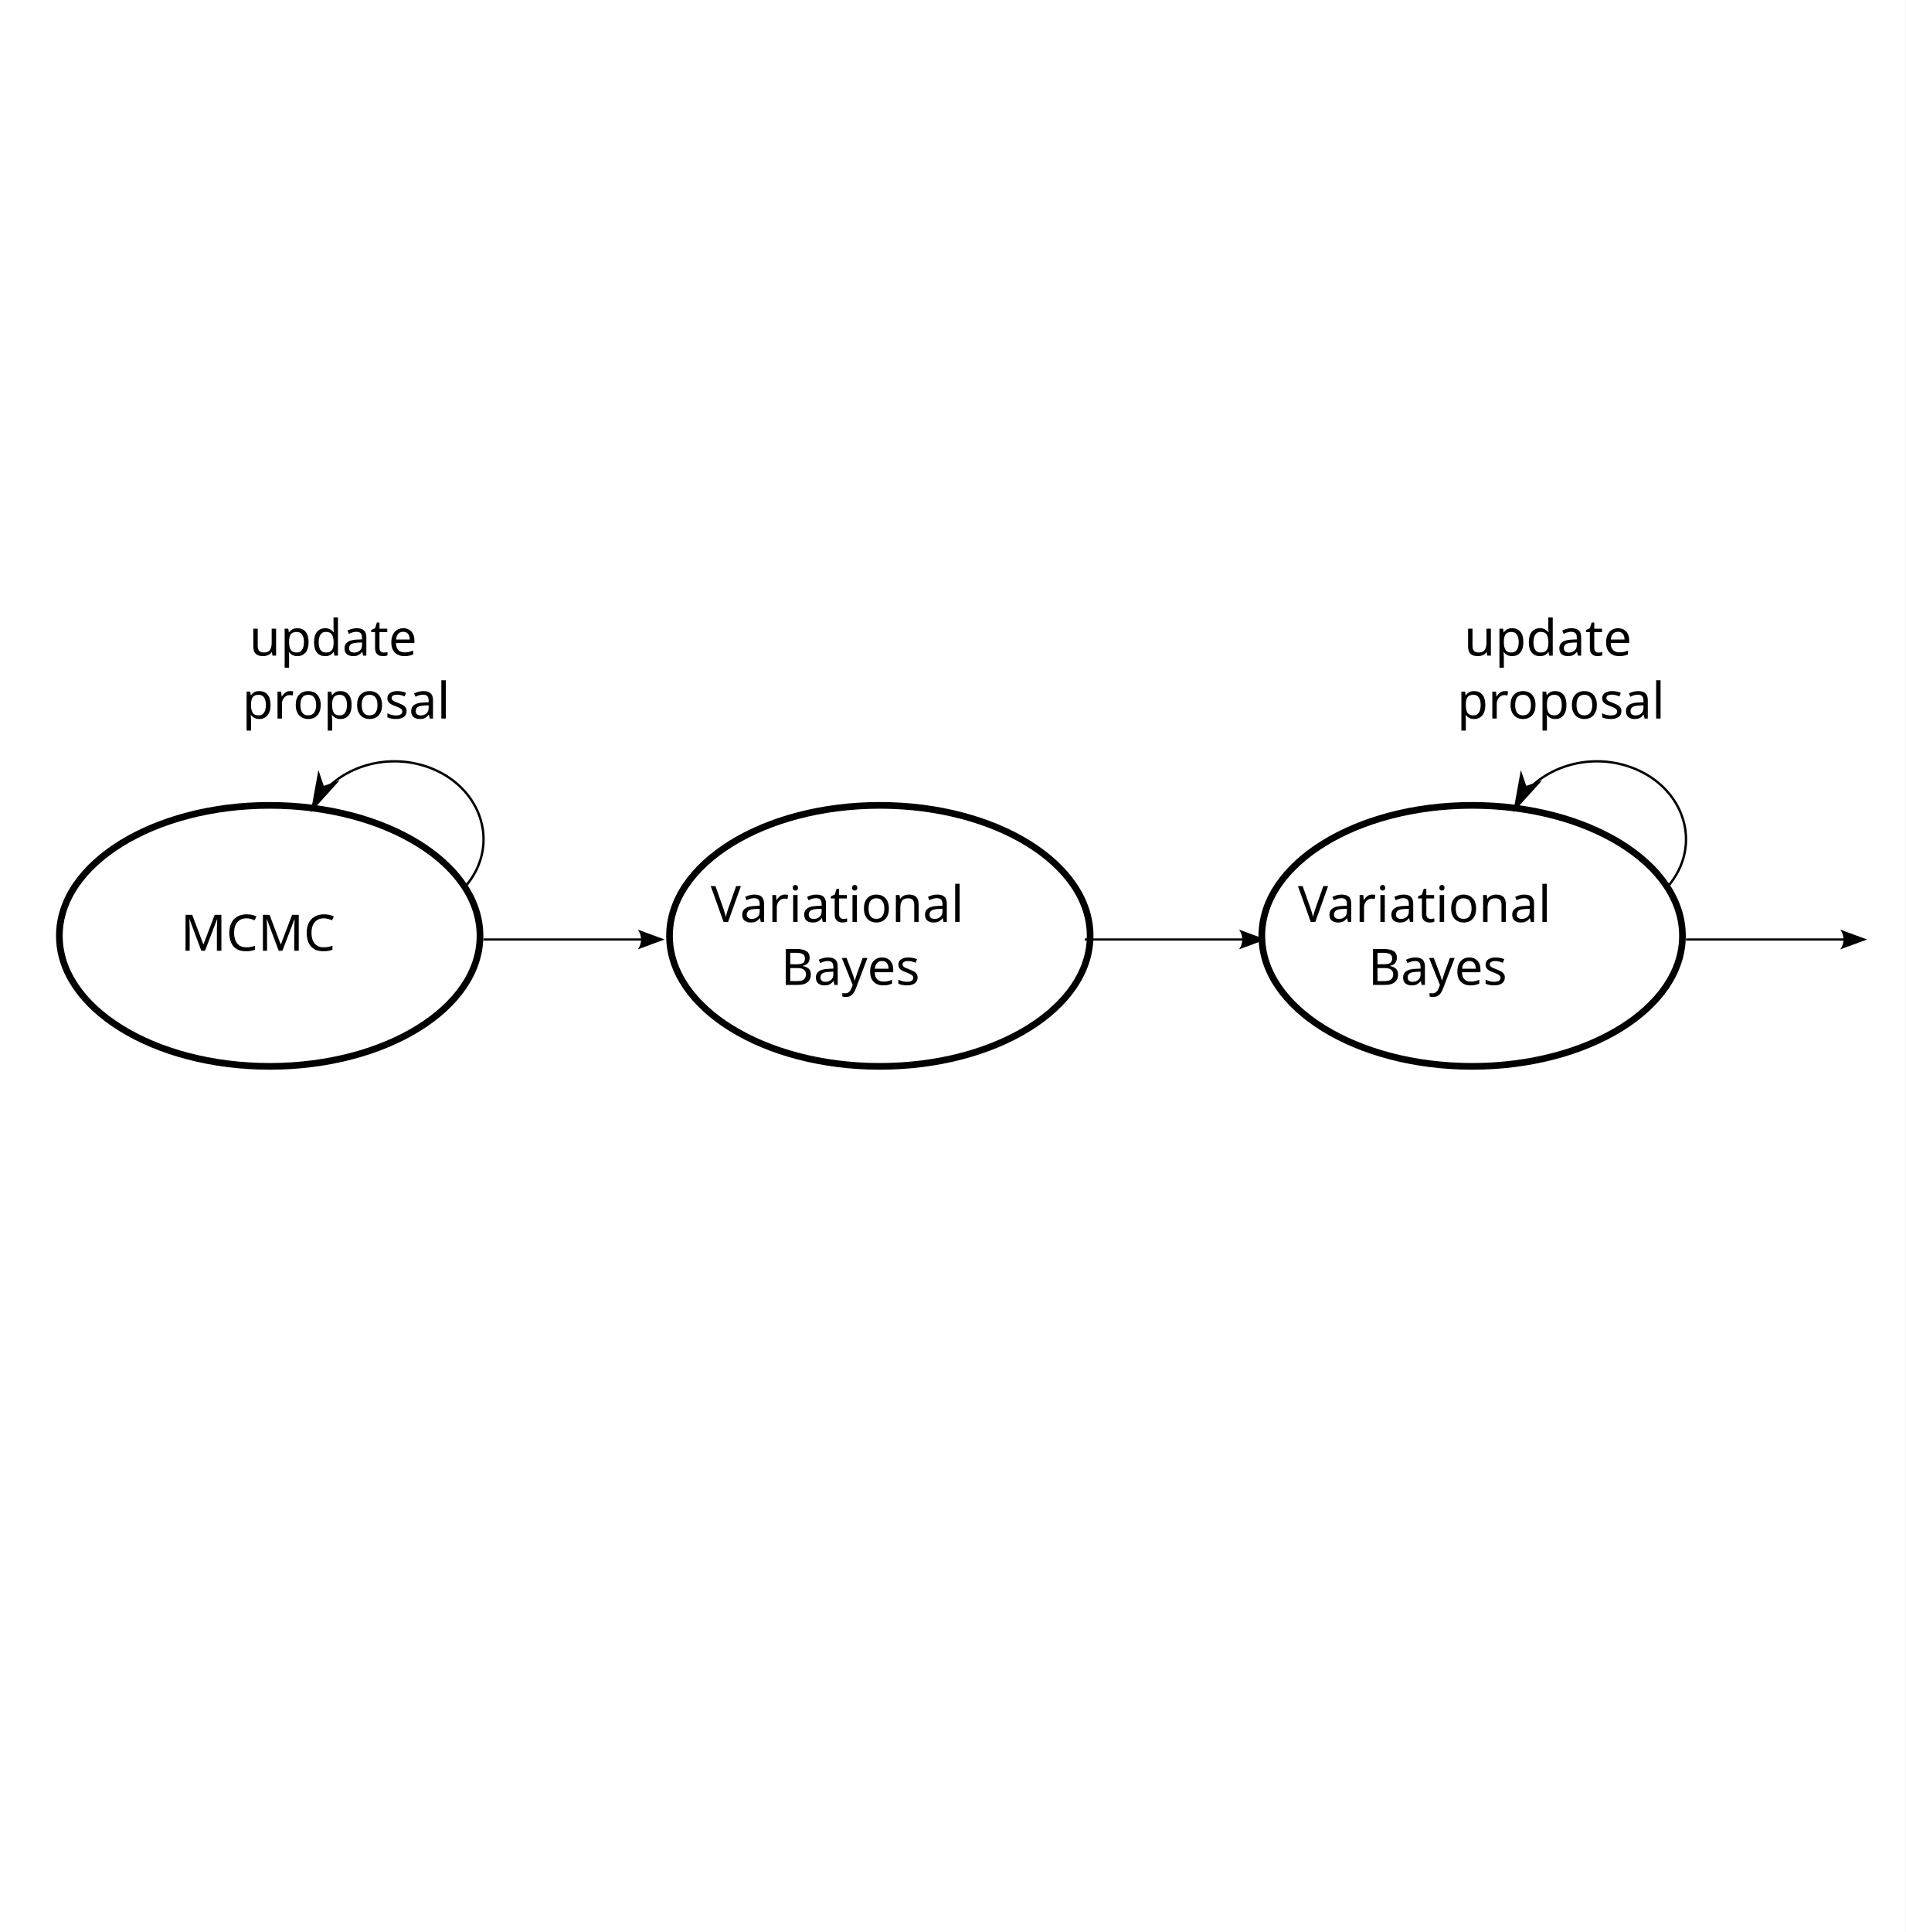
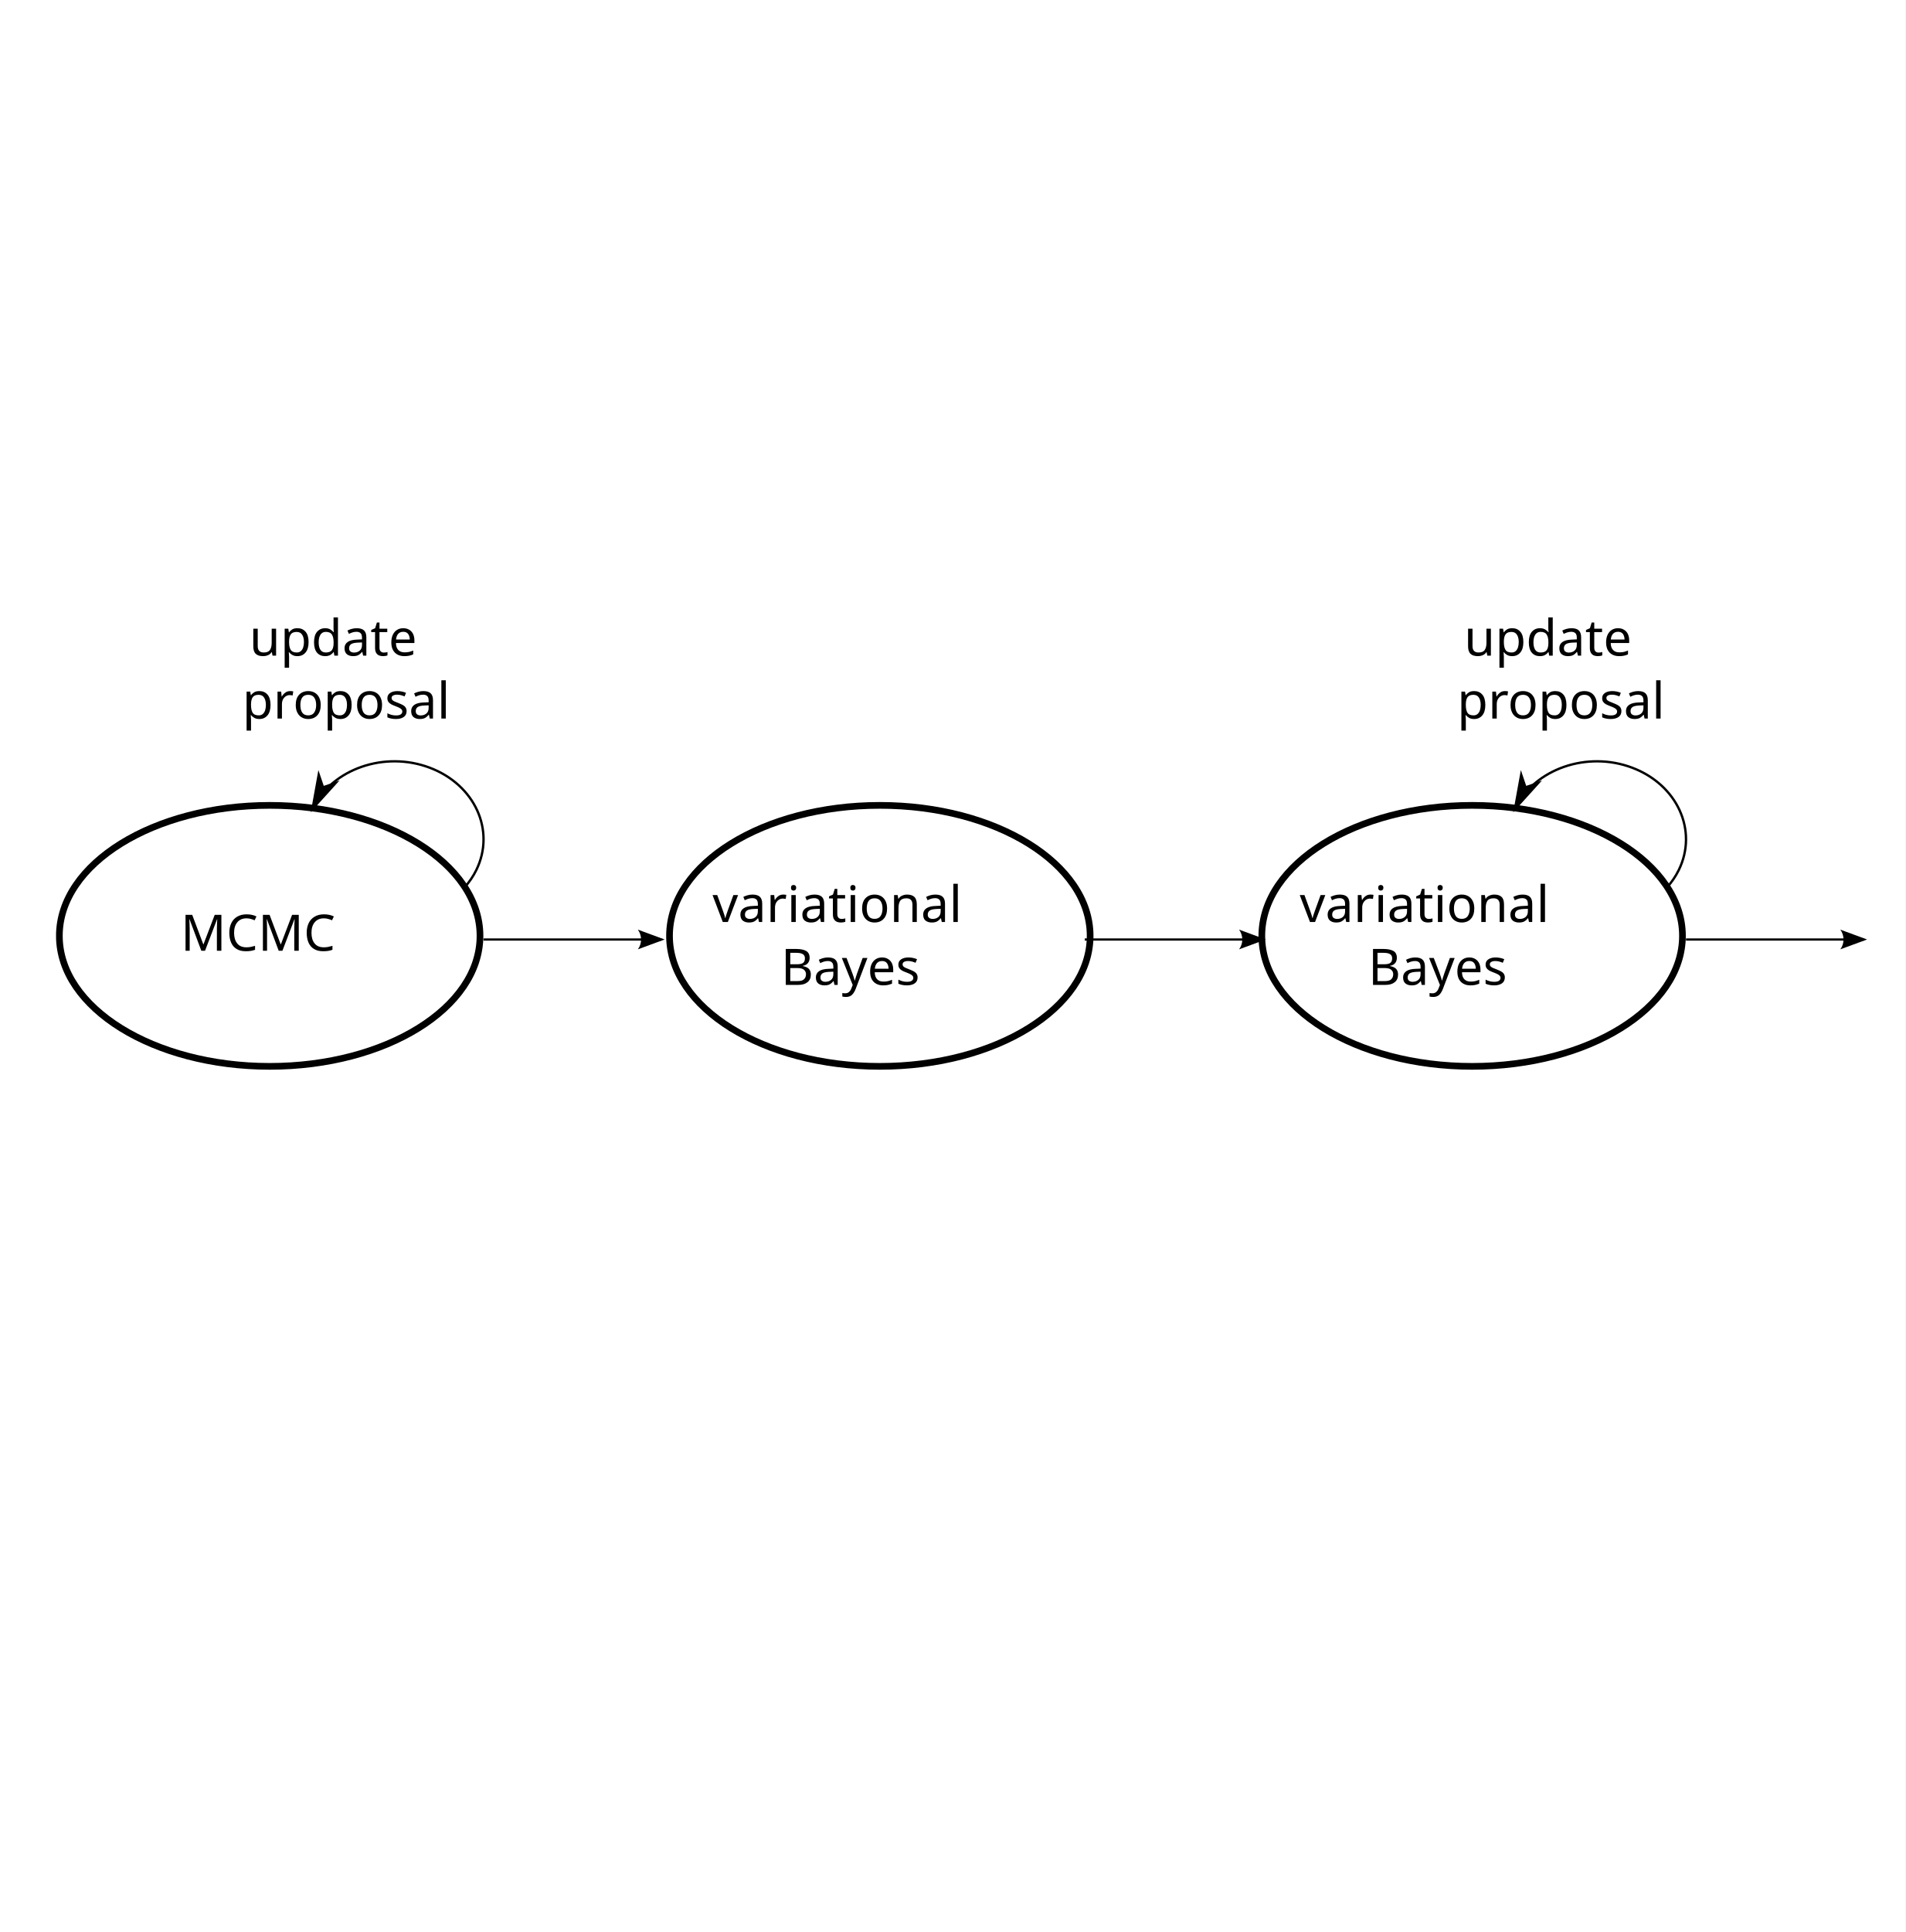
<svg xmlns="http://www.w3.org/2000/svg" id="svg2" version="1.1" width="530.521" height="537.764" xml:space="preserve">
  <defs id="defs6">
    <clipPath clipPathUnits="userSpaceOnUse" id="clipPath24">
      <path d="m 119.055,659.428 416.697,0 0,98.271 -416.697,0 0,-98.271 z" id="path26" />
    </clipPath>
    <clipPath clipPathUnits="userSpaceOnUse" id="clipPath140">
      <path d="m 119.055,513.342 416.701,0 0,96.283 -416.701,0 0,-96.283 z" id="path142" />
    </clipPath>
    <clipPath id="clipPath3890" clipPathUnits="userSpaceOnUse">
      <path id="path3892" d="m 28.3,354 158.8,0 0,107.8 -158.8,0 0,-107.8 z" />
    </clipPath>
    <clipPath id="clipPath3940" clipPathUnits="userSpaceOnUse">
      <path id="path3942" d="m 275,354 158.8,0 0,107.8 -158.8,0 0,-107.8 z" />
    </clipPath>
    <clipPath id="clipPath3954" clipPathUnits="userSpaceOnUse">
      <path id="path3956" d="m 521.6,354 158.8,0 0,107.8 -158.8,0 0,-107.8 z" />
    </clipPath>
  </defs>
  <g id="g10" transform="matrix(1.25,0,0,-1.25,-418.5677,1590.472)">
    <path d="m 334.854,1272.377 424.417,0 0,-430.211 -424.417,0 0,430.211 z" style="fill:#ffffff;fill-opacity:1;fill-rule:evenodd;stroke:none" id="path4402" />
    <g id="g20" transform="matrix(0.9820324,0,0,0.9820324,230.4239,385.2015)">
      <g id="g22" clip-path="url(#clipPath24)">
        <g id="g28" transform="translate(215.2107,691.2007)">
          <path d="m 0,0 c 0,-16.34 -21.357,-29.591 -47.702,-29.591 -26.345,0 -47.704,13.251 -47.704,29.591 0,16.343 21.359,29.591 47.704,29.591 C -21.357,29.591 0,16.343 0,0 z" style="fill:none;stroke:#000000;stroke-width:1.515;stroke-linecap:square;stroke-linejoin:bevel;stroke-miterlimit:4;stroke-opacity:1;stroke-dasharray:none" id="path30" />
        </g>
        <g id="g32" transform="translate(353.5954,691.2007)">
          <path d="m 0,0 c 0,-16.34 -21.356,-29.591 -47.702,-29.591 -26.345,0 -47.701,13.251 -47.701,29.591 0,16.343 21.356,29.591 47.701,29.591 C -21.356,29.591 0,16.343 0,0 z" style="fill:none;stroke:#000000;stroke-width:1.515;stroke-linecap:square;stroke-linejoin:bevel;stroke-miterlimit:4;stroke-opacity:1;stroke-dasharray:none" id="path34" />
        </g>
        <g id="g36" transform="translate(487.9409,691.2007)">
          <path d="m 0,0 c 0,-16.34 -21.357,-29.591 -47.702,-29.591 -26.345,0 -47.704,13.251 -47.704,29.591 0,16.343 21.359,29.591 47.704,29.591 C -21.357,29.591 0,16.343 0,0 z" style="fill:none;stroke:#000000;stroke-width:1.515;stroke-linecap:square;stroke-linejoin:bevel;stroke-miterlimit:4;stroke-opacity:1;stroke-dasharray:none" id="path38" />
        </g>
        <g id="g40" transform="translate(216.0093,690.3718)">
          <path d="M 0,0 40.404,0" style="fill:none;stroke:#000000;stroke-width:0.505;stroke-linecap:butt;stroke-linejoin:miter;stroke-miterlimit:4;stroke-opacity:1;stroke-dasharray:none" id="path42" />
        </g>
        <g id="g44" transform="translate(251.0154,692.6115)">
          <path d="M 0,0 6.069,-2.232 0,-4.464 C 0.97,-3.147 0.965,-1.342 0,0" style="fill:#000000;fill-opacity:1;fill-rule:evenodd;stroke:none" id="path46" />
        </g>
        <g id="g48" transform="translate(352.3745,690.3718)">
          <path d="M 0,0 40.404,0" style="fill:none;stroke:#000000;stroke-width:0.505;stroke-linecap:butt;stroke-linejoin:miter;stroke-miterlimit:4;stroke-opacity:1;stroke-dasharray:none" id="path50" />
        </g>
        <g id="g52" transform="translate(387.3805,692.6115)">
          <path d="M 0,0 6.069,-2.232 0,-4.464 C 0.97,-3.147 0.965,-1.342 0,0" style="fill:#000000;fill-opacity:1;fill-rule:evenodd;stroke:none" id="path54" />
        </g>
        <g id="g56" transform="translate(177.2501,720.0861)">
          <path d="m 0,0 c 4.412,8.967 16.293,13.11 26.543,9.25 10.248,-3.859 14.981,-14.256 10.572,-23.226 -0.683,-1.39 -1.572,-2.7 -2.637,-3.894" style="fill:none;stroke:#000000;stroke-width:0.534;stroke-linecap:square;stroke-linejoin:bevel;stroke-miterlimit:4;stroke-opacity:1;stroke-dasharray:none" id="path58" />
        </g>
        <g id="g60" transform="translate(179.6074,724.8754)">
          <path d="M 0,0 -0.974,2.858 -2.358,-4.79 2.858,0.974 0,0 z" style="fill:#000000;fill-opacity:1;fill-rule:evenodd;stroke:#000000;stroke-width:0.534;stroke-linecap:butt;stroke-linejoin:miter;stroke-miterlimit:4;stroke-opacity:1;stroke-dasharray:none" id="path62" />
        </g>
        <g id="g64" transform="translate(488.7396,690.3718)">
          <path d="M 0,0 40.404,0" style="fill:none;stroke:#000000;stroke-width:0.505;stroke-linecap:butt;stroke-linejoin:miter;stroke-miterlimit:4;stroke-opacity:1;stroke-dasharray:none" id="path66" />
        </g>
        <g id="g68" transform="translate(523.7457,692.6115)">
          <path d="M 0,0 6.07,-2.232 0,-4.464 C 0.97,-3.147 0.965,-1.342 0,0" style="fill:#000000;fill-opacity:1;fill-rule:evenodd;stroke:none" id="path70" />
        </g>
        <g id="g72" transform="translate(449.9803,720.0861)">
          <path d="m 0,0 c 4.412,8.967 16.293,13.11 26.543,9.25 10.248,-3.859 14.981,-14.256 10.572,-23.226 -0.683,-1.39 -1.572,-2.7 -2.637,-3.894" style="fill:none;stroke:#000000;stroke-width:0.534;stroke-linecap:square;stroke-linejoin:bevel;stroke-miterlimit:4;stroke-opacity:1;stroke-dasharray:none" id="path74" />
        </g>
        <g id="g76" transform="translate(452.3377,724.8753)">
          <path d="M 0,0 -0.974,2.858 -2.358,-4.789 2.858,0.974 0,0 z" style="fill:#000000;fill-opacity:1;fill-rule:evenodd;stroke:none" id="path78" />
        </g>
        <g id="g80" transform="translate(452.3378,724.8753)">
          <path d="M 0,0 -0.974,2.858 -2.358,-4.789 2.858,0.974 0,0 z" style="fill:none;stroke:#000000;stroke-width:0.534;stroke-linecap:butt;stroke-linejoin:miter;stroke-miterlimit:4;stroke-opacity:1;stroke-dasharray:none" id="path82" />
        </g>
      </g>
    </g>
    <text xml:space="preserve" style="font-size:11.2px;font-style:normal;font-weight:normal;text-align:center;line-height:125%;letter-spacing:0px;word-spacing:0px;text-anchor:middle;fill:#000000;fill-opacity:1;stroke:none;font-family:Sans;-inkscape-font-specification:Sans" x="531.542" y="-1067.066" id="text3383-9" transform="scale(1,-1)">
-       <tspan x="531.542" y="-1067.066" id="tspan3408">Variational</tspan>
+       <tspan x="531.542" y="-1067.066" id="tspan3408">variational</tspan>
      <tspan x="531.542" y="-1053.066" id="tspan4843">Bayes</tspan>
    </text>
    <text xml:space="preserve" style="font-size:11.2px;font-style:normal;font-weight:normal;text-align:center;line-height:125%;letter-spacing:0px;word-spacing:0px;text-anchor:middle;fill:#000000;fill-opacity:1;stroke:none;font-family:Sans;-inkscape-font-specification:Sans" x="662.336" y="-1067.066" id="text3383-3" transform="scale(1,-1)">
-       <tspan id="tspan3385-7" x="662.336" y="-1067.066">Variational</tspan>
+       <tspan id="tspan3385-7" x="662.336" y="-1067.066">variational</tspan>
      <tspan x="662.336" y="-1053.066" id="tspan4845">Bayes</tspan>
    </text>
    <text xml:space="preserve" style="font-size:11.2px;font-style:normal;font-weight:normal;text-align:center;line-height:125%;letter-spacing:0px;word-spacing:0px;text-anchor:middle;fill:#000000;fill-opacity:1;stroke:none;font-family:Sans;-inkscape-font-specification:Sans" x="689.821" y="-1126.377" id="text3383-9-0-8" transform="scale(1,-1)">
      <tspan id="tspan3385-4-7-3" x="689.821" y="-1126.377">update</tspan>
      <tspan x="689.821" y="-1112.377" id="tspan3408-5-1">proposal</tspan>
    </text>
    <text xml:space="preserve" style="font-size:11.2px;font-style:normal;font-weight:normal;line-height:125%;letter-spacing:0px;word-spacing:0px;fill:#000000;fill-opacity:1;stroke:none;font-family:Sans;-inkscape-font-specification:Sans" x="375.087" y="-1060.666" id="text3383" transform="scale(1,-1)">
      <tspan id="tspan3385" x="375.087" y="-1060.666">MCMC</tspan>
    </text>
    <text xml:space="preserve" style="font-size:11.2px;font-style:normal;font-weight:normal;text-align:center;line-height:125%;letter-spacing:0px;word-spacing:0px;text-anchor:middle;fill:#000000;fill-opacity:1;stroke:none;font-family:Sans;-inkscape-font-specification:Sans" x="419.244" y="-1126.377" id="text3383-9-0" transform="scale(1,-1)">
      <tspan id="tspan3385-4-7" x="419.244" y="-1126.377">update</tspan>
      <tspan x="419.244" y="-1112.377" id="tspan3408-5">proposal</tspan>
    </text>
  </g>
</svg>
